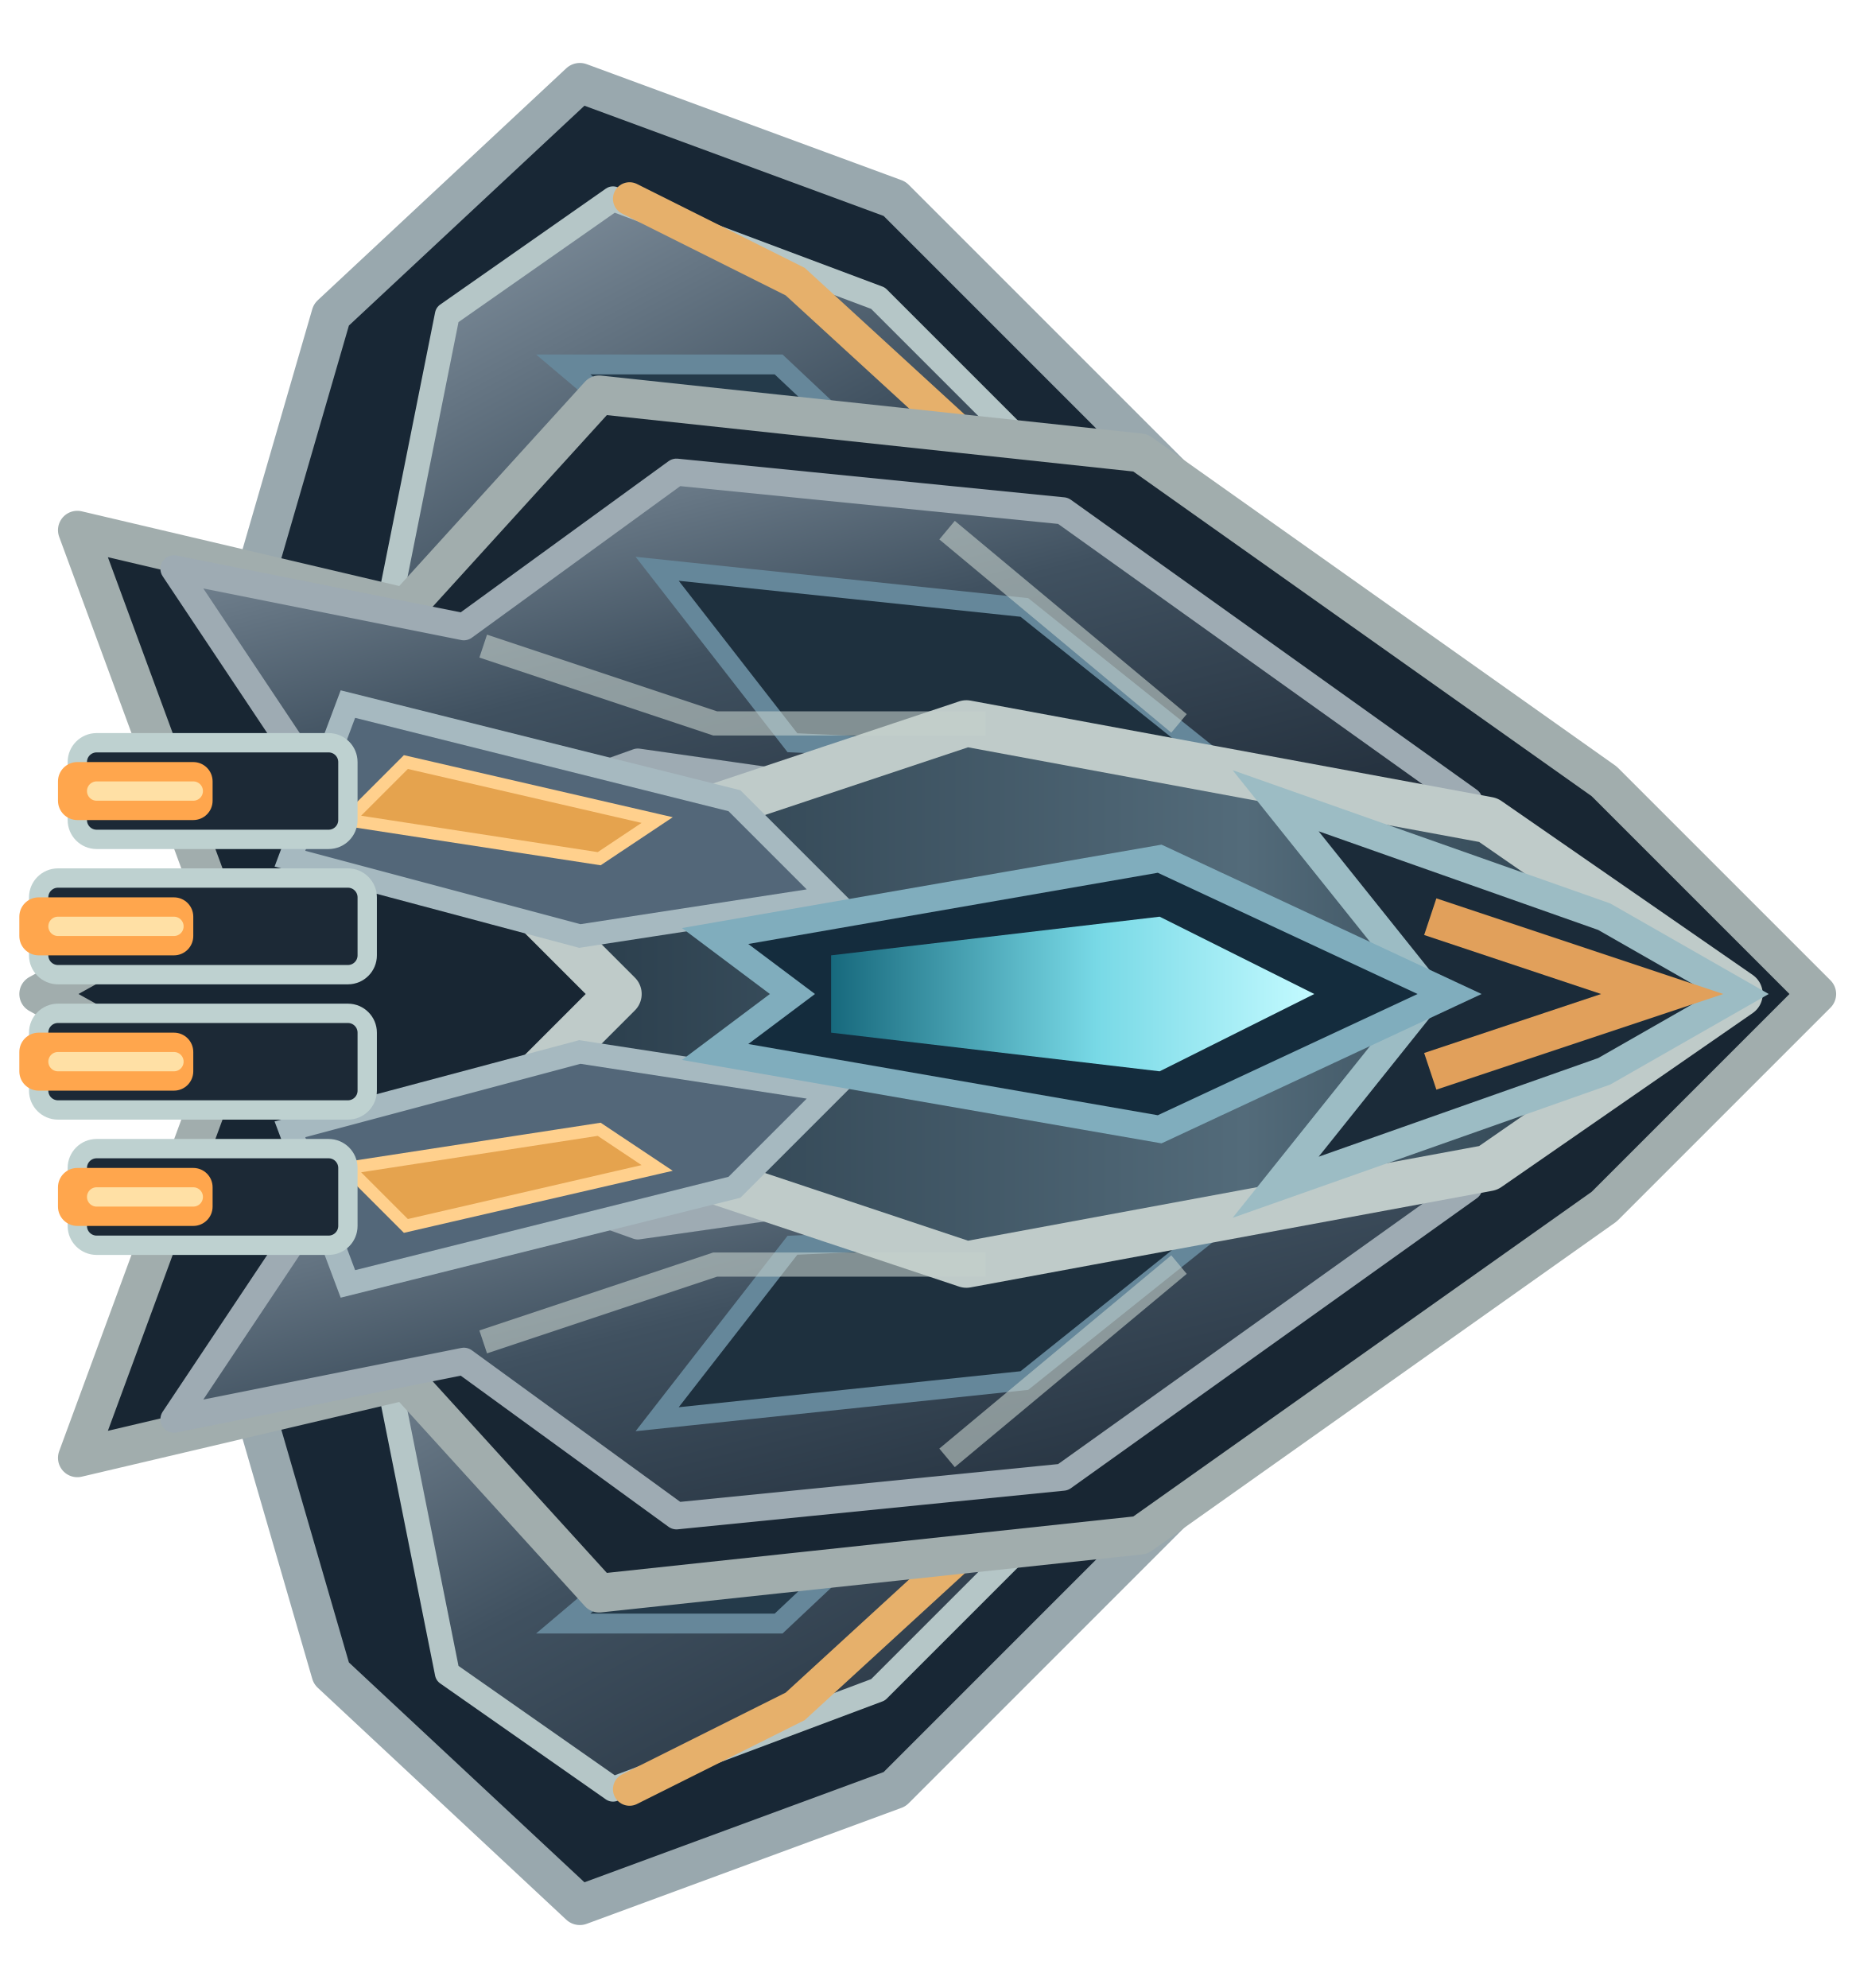
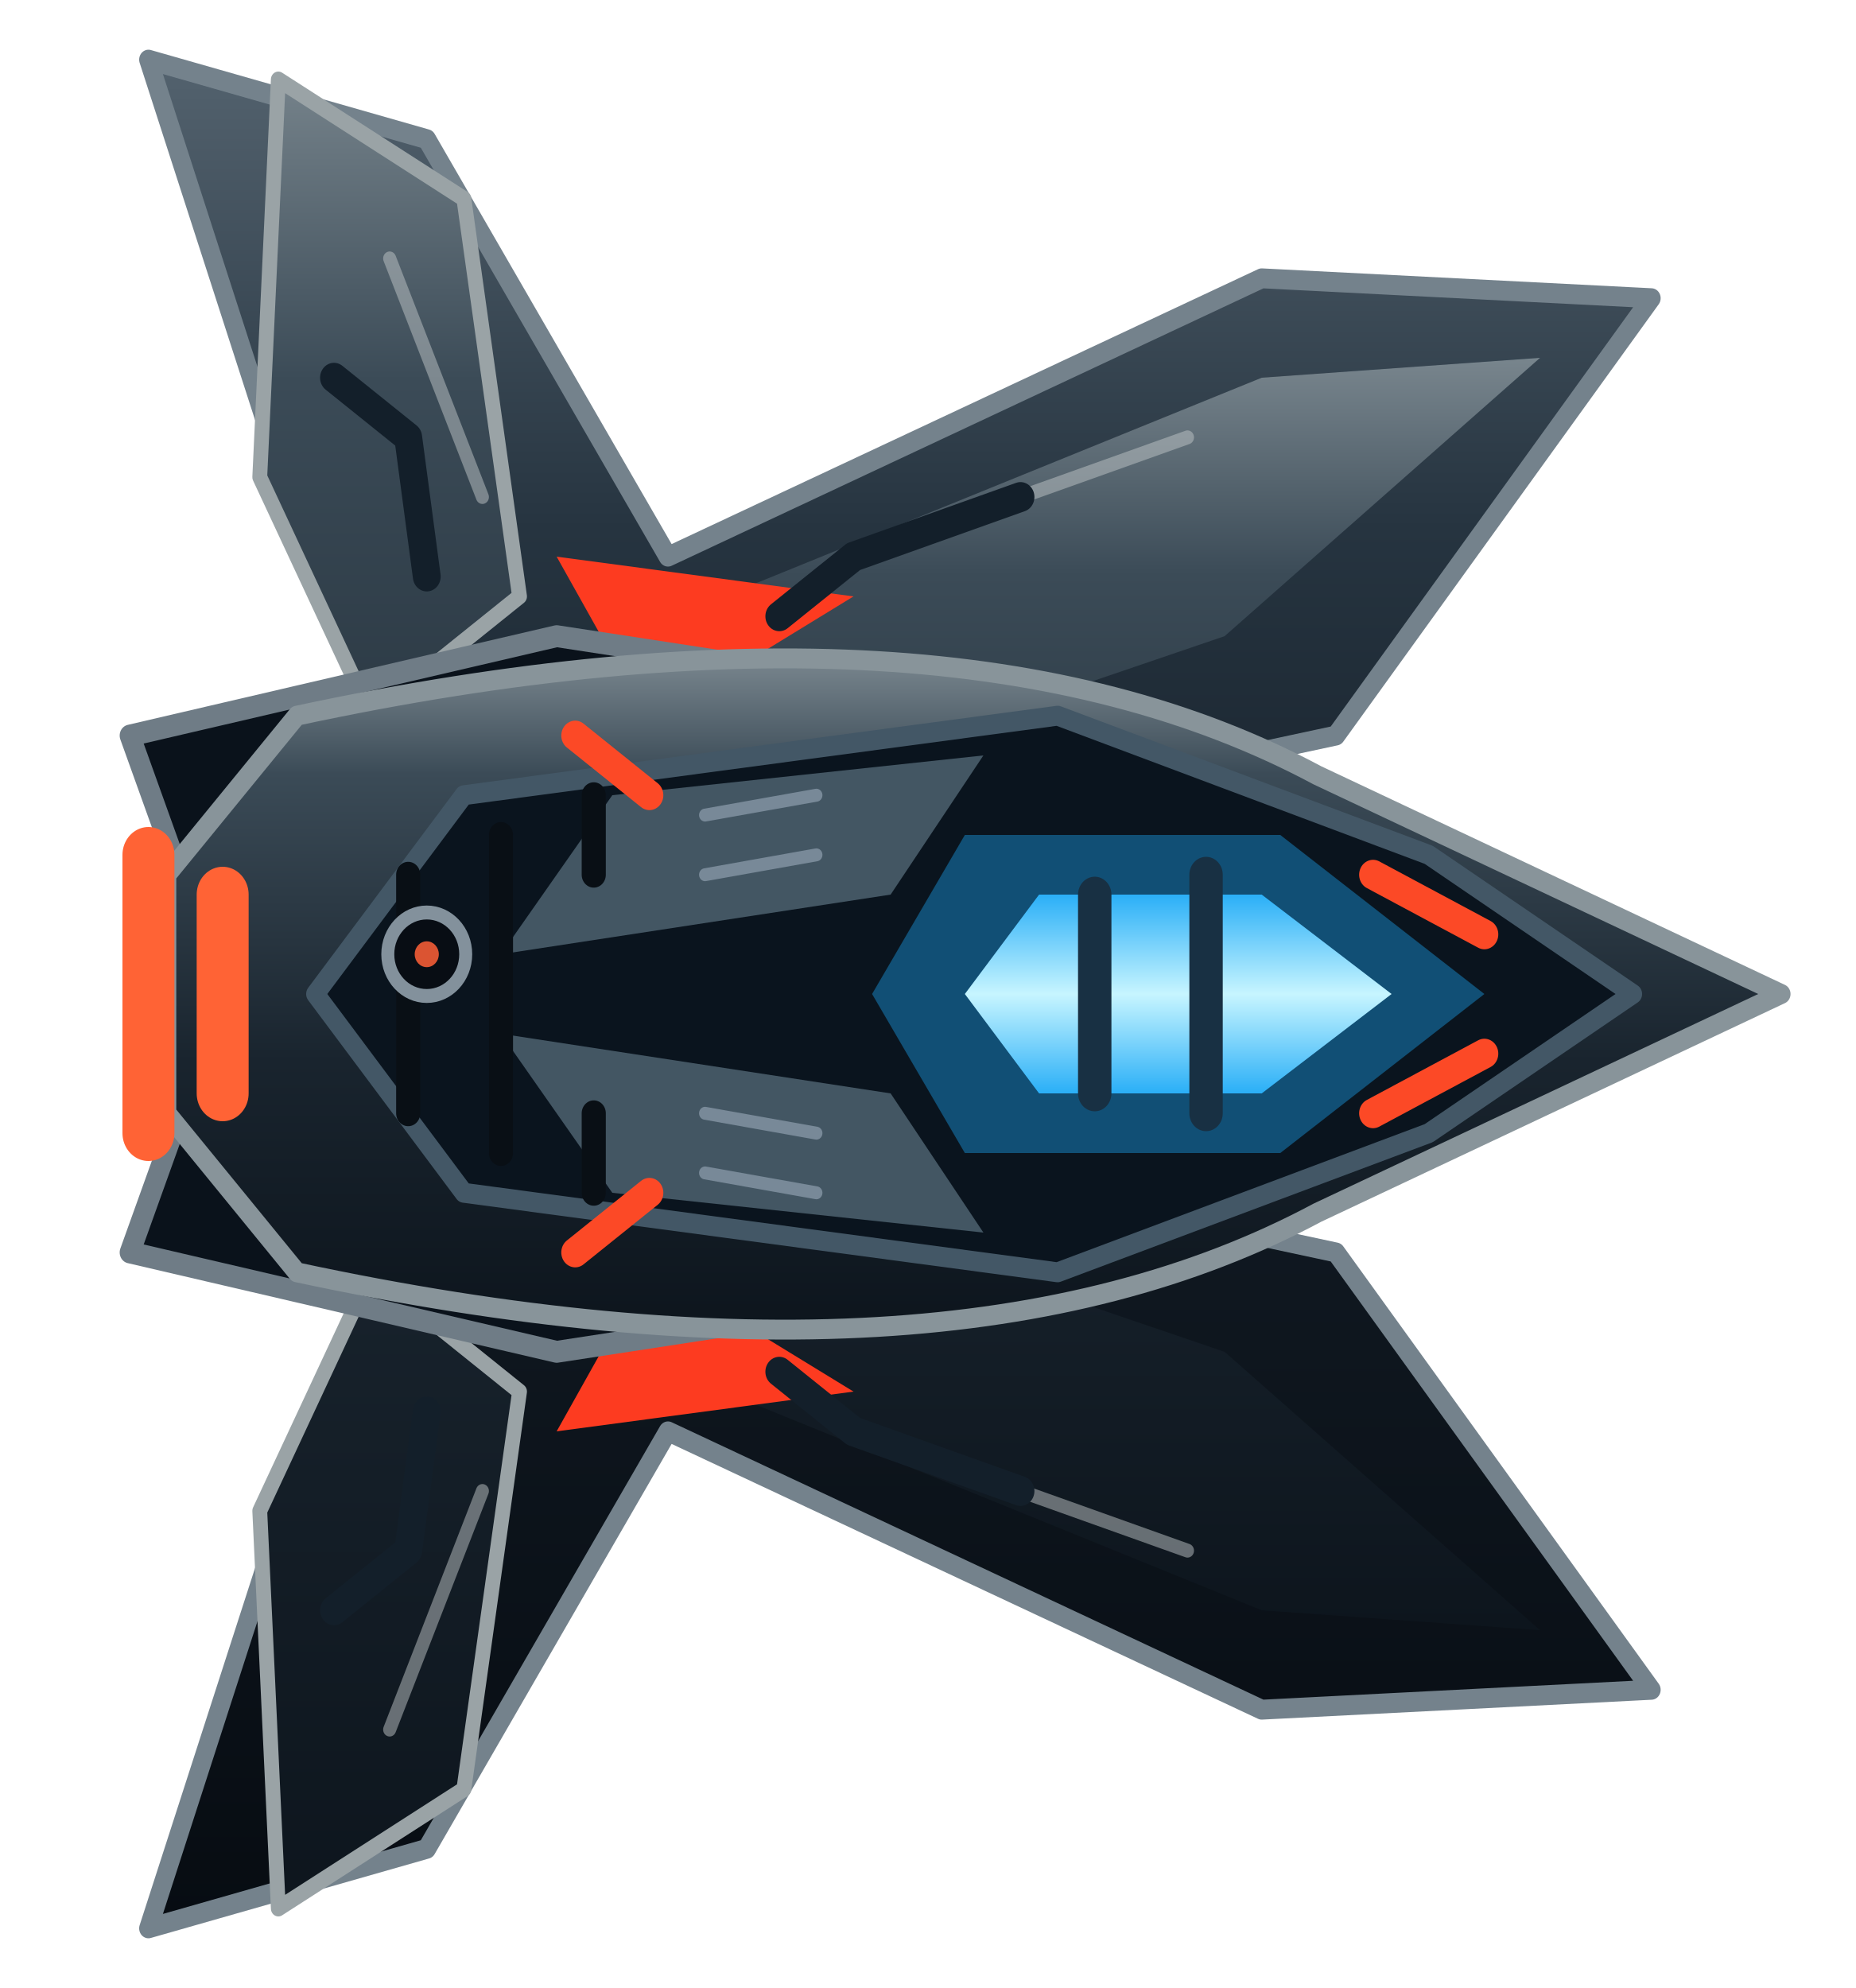
<svg xmlns="http://www.w3.org/2000/svg" width="112" height="120" viewBox="0 0 112 120">
  <defs>
-     <linearGradient id="armor" x1="0" y1="0" x2="0.85" y2="1">
-       <stop offset="0" stop-color="#8b9aa7" />
-       <stop offset=".48" stop-color="#405160" />
-       <stop offset="1" stop-color="#202c39" />
+     <linearGradient id="hull" x1="0" y1="0" x2="0" y2="1">
+       <stop stop-color="#53626e" />
+       <stop offset=".25" stop-color="#263440" />
+       <stop offset=".56" stop-color="#111a23" />
+       <stop offset="1" stop-color="#070c12" />
    </linearGradient>
-     <linearGradient id="hull" x1="0" y1="0" x2="1" y2="0">
-       <stop offset="0" stop-color="#263947" />
-       <stop offset=".6" stop-color="#536b7a" />
-       <stop offset="1" stop-color="#1d303d" />
+     <linearGradient id="plate" x1="0" y1="0" x2="0" y2="1">
+       <stop stop-color="#78858d" />
+       <stop offset=".17" stop-color="#3b4b57" />
+       <stop offset=".6" stop-color="#19242e" />
+       <stop offset="1" stop-color="#0d151d" />
    </linearGradient>
-     <linearGradient id="reactor" x1="0" y1="0" x2="1" y2="0">
-       <stop offset="0" stop-color="#17697d" />
-       <stop offset=".55" stop-color="#78d9e6" />
-       <stop offset="1" stop-color="#c3faff" />
+     <linearGradient id="core" x1="0" y1="0" x2="0" y2="1">
+       <stop stop-color="#2aaff7" />
+       <stop offset=".5" stop-color="#c7f5ff" />
+       <stop offset="1" stop-color="#2aaff7" />
    </linearGradient>
  </defs>
-   <path d="M11 50 L20 19 L35 5 L54 12 L82 40 L93 51 L69 46 L47 30 L33 24 L26 54 Z" fill="#182735" stroke="#99a8ae" stroke-width="2.4" stroke-linejoin="round" />
-   <path d="M11 70 L20 101 L35 115 L54 108 L82 80 L93 69 L69 74 L47 90 L33 96 L26 66 Z" fill="#182735" stroke="#99a8ae" stroke-width="2.4" stroke-linejoin="round" />
-   <path d="M23 39 L27 19 L37 12 L53 18 L78 43 L60 41 L41 28 L33 27 L29 47 Z" fill="url(#armor)" stroke="#b5c6c7" stroke-width="1.5" stroke-linejoin="round" />
-   <path d="M23 81 L27 101 L37 108 L53 102 L78 77 L60 79 L41 92 L33 93 L29 73 Z" fill="url(#armor)" stroke="#b5c6c7" stroke-width="1.5" stroke-linejoin="round" />
-   <path d="M34 22 L47 22 L64 38 L47 33 Z M34 98 L47 98 L64 82 L47 87 Z" fill="#243a4a" stroke="#66879a" stroke-width="1.2" />
-   <path d="M38 12 L48 17 L60 28 M38 108 L48 103 L60 92" stroke="#e6b06b" stroke-width="2" stroke-linecap="round" fill="none" />
-   <g transform="translate(0 18) scale(1.166667)">
-     <path d="M4 12 L21 16 L31 5 L59 8 L83 25 L94 36 L83 47 L59 64 L31 67 L21 56 L4 60 L11 41 L2 36 L11 31 Z" fill="#182633" stroke="#a1adad" stroke-width="2" stroke-linejoin="round" />
-     <path d="M9 14 L24 17 L35 9 L55 11 L76 26 L54 27 L33 24 L19 29 Z" fill="url(#armor)" stroke="#9eabb3" stroke-width="1.4" stroke-linejoin="round" />
-     <path d="M9 58 L24 55 L35 63 L55 61 L76 46 L54 45 L33 48 L19 43 Z" fill="url(#armor)" stroke="#9eabb3" stroke-width="1.4" stroke-linejoin="round" />
-     <path d="M34 14 L53 16 L63 24 L41 23 Z M34 58 L53 56 L63 48 L41 49 Z" fill="#1e303e" stroke="#65879a" stroke-width="1" />
-     <path d="M26 30 L50 22 L77 27 L90 36 L77 45 L50 50 L26 42 L32 36 Z" fill="url(#hull)" stroke="#bfcbc9" stroke-width="2.4" stroke-linejoin="round" />
-     <path d="M66 26 L83 32 L90 36 L83 40 L66 46 L74 36 Z" fill="#1b2b39" stroke="#9cbcc4" stroke-width="1.5" />
-     <path d="M74 32 L86 36 L74 40" fill="none" stroke="#e1a05b" stroke-width="2" />
-     <path d="M18 21 L38 26 L43 31 L30 33 L15 29 Z M18 51 L38 46 L43 41 L30 39 L15 43 Z" fill="#536779" stroke="#a6b9c0" stroke-width="1.2" />
-     <path d="M25 18 L37 22 L51 22 M25 54 L37 50 L51 50 M49 12 L61 22 M49 60 L61 50" fill="none" stroke="#c4d1cb" stroke-opacity=".6" stroke-width="1.25" />
-     <path d="M37 33 L60 29 L75 36 L60 43 L37 39 L41 36 Z" fill="#142c3d" stroke="#80adbd" stroke-width="1.4" />
-     <path d="M43 34 L60 32 L68 36 L60 40 L43 38 Z" fill="url(#reactor)" />
-     <path d="M21 24 L34 27 L31 29 L18 27 Z M21 48 L34 45 L31 43 L18 45 Z" fill="#e5a34e" stroke="#ffd08d" stroke-width=".65" />
-     <g fill="#1c2936" stroke="#bed1d0" stroke-width="1">
-       <rect x="4" y="23" width="14" height="5" rx="1" />
-       <rect x="2" y="30" width="17" height="5" rx="1" />
-       <rect x="2" y="37" width="17" height="5" rx="1" />
-       <rect x="4" y="44" width="14" height="5" rx="1" />
-     </g>
-     <g fill="#ffa64d">
-       <rect x="3" y="24" width="8" height="3" rx="1" />
-       <rect x="1" y="31" width="9" height="3" rx="1" />
-       <rect x="1" y="38" width="9" height="3" rx="1" />
-       <rect x="3" y="45" width="8" height="3" rx="1" />
-     </g>
-     <g fill="none" stroke="#ffe0a5" stroke-width="1" stroke-linecap="round">
-       <path d="M5 25.5 H10 M3 32.5 H9 M3 39.5 H9 M5 46.5 H10" />
-     </g>
+   <g transform="translate(0 0) scale(1.12 1.2)" stroke-linejoin="round" stroke-linecap="round">
+     <path d="M8 3 23 7 36 28 68 14 89 15 72 37 42 43 17 29Z M8 97 23 93 36 72 68 86 89 85 72 63 42 57 17 71Z" fill="url(#hull)" stroke="#74828c" stroke-width="1" />
+     <path d="M15 4 25 10 28 30 20 36 14 24Z M15 96 25 90 28 70 20 64 14 76Z" fill="url(#plate)" stroke="#9aa3a6" stroke-width=".8" />
+     <path d="M39 30 68 19 83 18 66 32 44 39Z M39 70 68 81 83 82 66 68 44 61Z" fill="url(#plate)" />
+     <path d="M30 28 46 30 39 34 33 33Z M30 72 46 70 39 66 33 67Z" fill="#fd3b20" />
+     <path d="M7 37 30 32 51 35 57 43 57 57 51 65 30 68 7 63 12 50Z" fill="#0a121b" stroke="#6f7c86" stroke-width="1.1" />
+     <path d="M16 36Q51 29 71 39L96 50 71 61Q51 71 16 64L9 56V44Z" fill="url(#plate)" stroke="#88949a" stroke-width="1" />
+     <path d="M25 40 57 36 77 43 88 50 77 57 57 64 25 60 17 50Z" fill="#0a141e" stroke="#435766" stroke-width="1" />
+     <path d="M33 40 53 38 48 45 27 48Z M33 60 53 62 48 55 27 52Z" fill="#435663" />
+     <path d="M52 42 69 42 80 50 69 58 52 58 47 50Z" fill="#1580bb" opacity=".55" />
+     <path d="M56 45 68 45 75 50 68 55 56 55 52 50Z" fill="url(#core)" />
+     <path d="M59 45V55 M65 44V56" stroke="#183043" stroke-width="1.8" />
+     <path d="M8 43V57 M12 45V55" stroke="#ff6335" stroke-width="2.8" />
+     <path d="M21 13 26 25 M21 87 26 75 M49 27 64 22 M49 73 64 78" stroke="#c0c6c7" opacity=".5" stroke-width=".7" />
+     <path d="M31 37 35 40 M31 63 35 60 M74 44 80 47 M74 56 80 53" stroke="#fc4926" stroke-width="1.5" />
+     <path d="M22 44V56 M27 42V58 M32 40V44 M32 56V60" stroke="#090f15" stroke-width="1.3" />
+     <path d="M18 19 22 22 23 29 M18 81 22 78 23 71 M42 31 46 28 55 25 M42 69 46 72 55 75" fill="none" stroke="#131f2a" stroke-width="1.5" />
+     <path d="M38 41 44 40 M38 44 44 43 M38 59 44 60 M38 56 44 57" stroke="#788998" stroke-width=".65" />
+     <circle cx="23" cy="48" r="2.1" fill="#080d14" stroke="#83919c" stroke-width=".7" />
+     <circle cx="23" cy="48" r=".65" fill="#db5432" />
  </g>
</svg>
